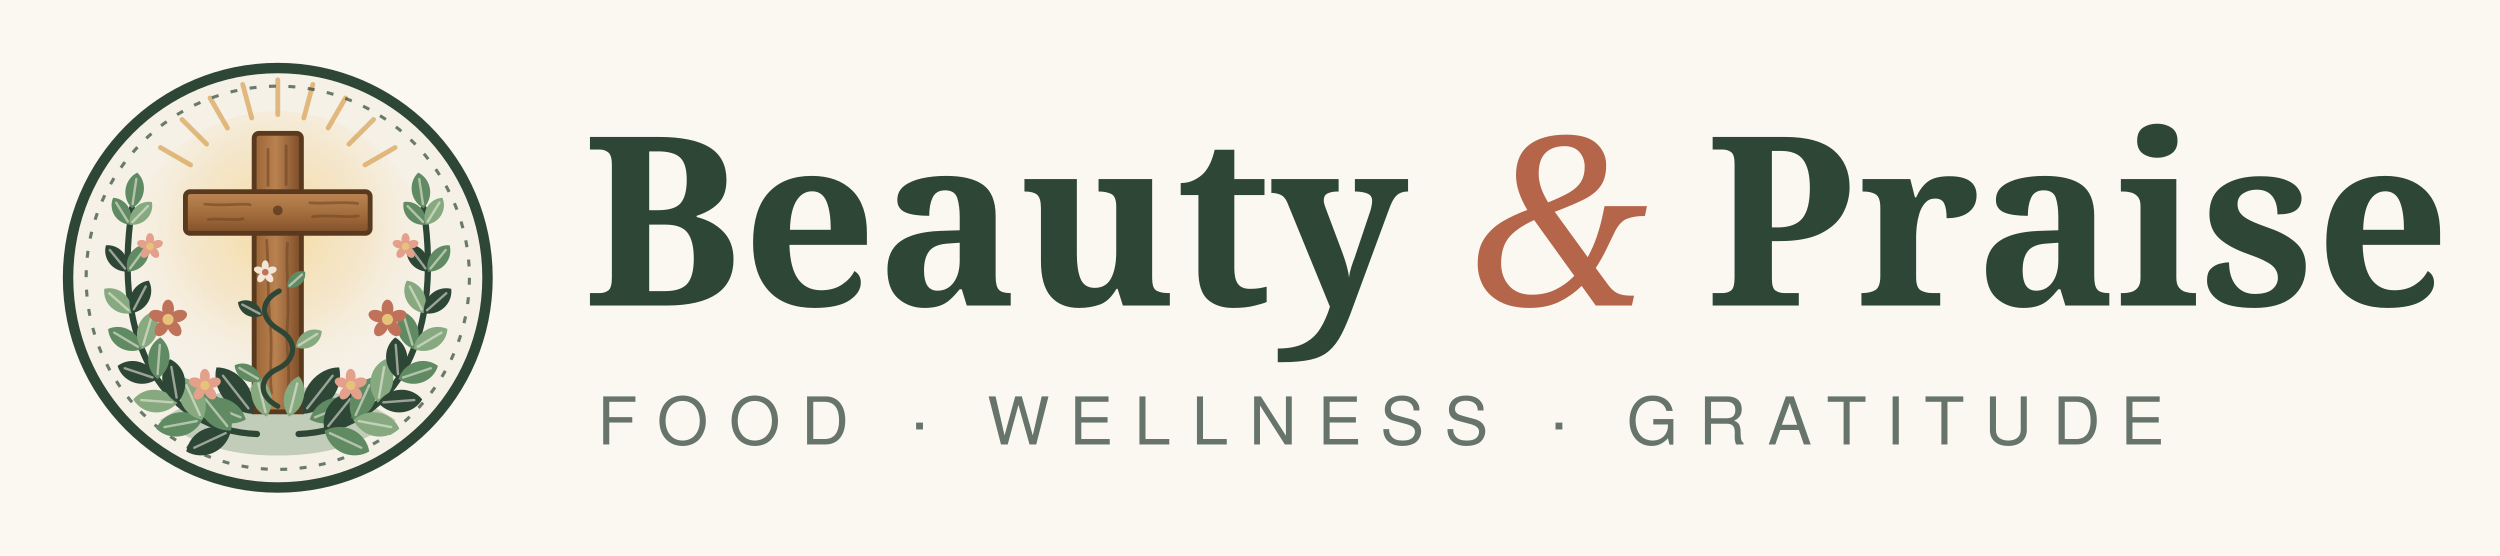
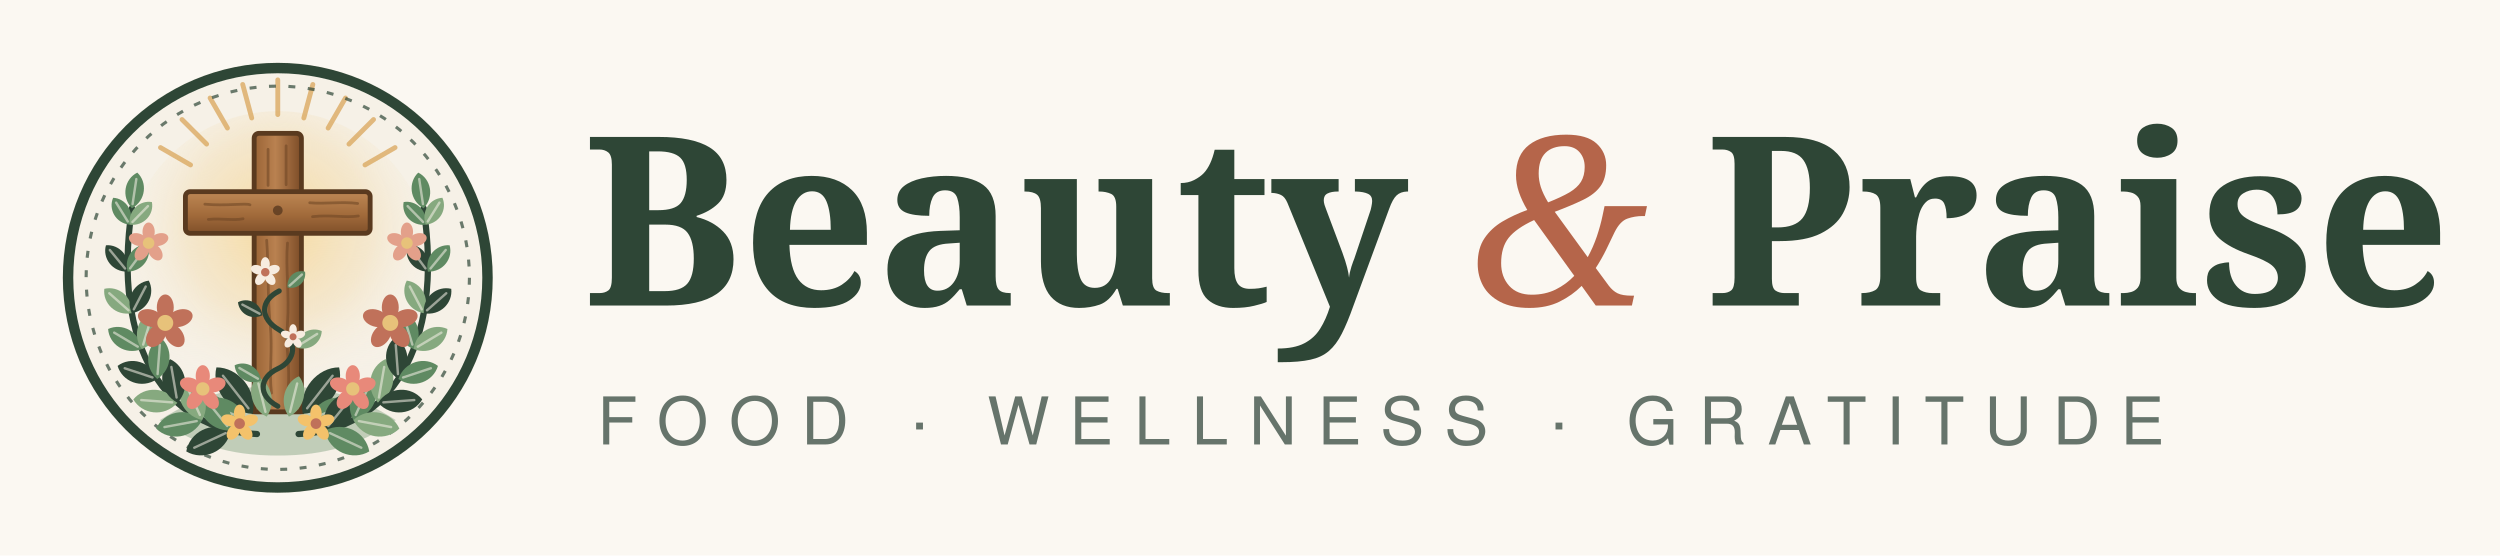
<svg xmlns="http://www.w3.org/2000/svg" viewBox="0 0 360 80" width="720" height="160">
  <rect width="360" height="80" fill="#fbf8f2" />
  <g transform="translate(8 8)">
    <defs>
      <radialGradient id="bpGlow" cx="50%" cy="38%" r="55%">
        <stop offset="0" stop-color="#f7d99a" stop-opacity=".95" />
        <stop offset=".55" stop-color="#f3dfb8" stop-opacity=".55" />
        <stop offset="1" stop-color="#f6f1e7" stop-opacity="0" />
      </radialGradient>
      <linearGradient id="bpWood" x1="0" x2="1" y1="0" y2="0">
        <stop offset="0" stop-color="#9a6436" />
        <stop offset=".45" stop-color="#b98150" />
        <stop offset="1" stop-color="#7c4c27" />
      </linearGradient>
      <linearGradient id="bpWoodH" x1="0" x2="0" y1="0" y2="1">
        <stop offset="0" stop-color="#bd8754" />
        <stop offset=".55" stop-color="#a26b3b" />
        <stop offset="1" stop-color="#80502a" />
      </linearGradient>
    </defs>
    <circle cx="32" cy="32" r="31" fill="#f6f1e7" />
    <circle cx="32" cy="30" r="22" fill="url(#bpGlow)" />
    <path d="M19.44 15.75L15.11 13.25M21.75 12.75L18.21 9.21M24.75 10.44L22.25 6.11M28.25 8.99L26.95 4.16M32 8.5L32 3.5M35.75 8.99L37.05 4.16M39.25 10.44L41.75 6.11M42.25 12.75L45.79 9.21M44.56 15.75L48.89 13.25" stroke="#d9a55a" stroke-width=".7" stroke-linecap="round" opacity=".75" />
    <circle cx="32" cy="32" r="30.2" fill="none" stroke="#2e4636" stroke-width="1.5" />
    <circle cx="32" cy="32" r="27.6" fill="none" stroke="#2e4636" stroke-width=".45" stroke-dasharray="1 1.8" opacity=".7" />
    <path d="M15 52.5C21 48.6 26.5 47.6 32 47.6S43 48.6 49 52.5C44 56 39 57.6 32 57.6S20 56 15 52.5Z" fill="#5f8a62" opacity=".35" />
    <path d="M29.3 11.2h5.4c.4 0 .7.3.7.7v39.4H28.6V11.9c0-.4.3-.7.7-.7Z" fill="url(#bpWood)" stroke="#5a3a1f" stroke-width=".7" />
    <path d="M19.4 19.6h25.2c.4 0 .7.3.7.7v4.6c0 .4-.3.7-.7.7H19.4c-.4 0-.7-.3-.7-.7v-4.6c0-.4.3-.7.7-.7Z" fill="url(#bpWoodH)" stroke="#5a3a1f" stroke-width=".7" />
    <path d="M30.6 13.5v5.2M33.2 13v5.6M30.4 26.6c.3 4 .1 8 .5 12s-.2 7 .2 10M33.4 27c-.3 3.5.3 7.5 0 11.5s.4 6 .1 9.5M21.5 21.4c3 .3 6 -.2 6.5.1M37 23.2c2.6-.3 4.8.2 6.6-.1M22 23.6c1.8-.2 3.6.2 5-.1M36.6 21.2c2.2.2 4.6-.2 6.9.1" stroke="#6b4322" stroke-width=".4" stroke-linecap="round" fill="none" opacity=".55" />
    <circle cx="32" cy="22.3" r=".7" fill="#5a3a1f" opacity=".8" />
    <path transform="translate(28.4 51.6) rotate(-38)" d="M0 0C2.73 -2.38 2.42 -6.63 0 -8.5C-2.42 -6.63 -2.73 -2.38 0 0Z" fill="#2e4636" />
    <path transform="translate(28.4 51.6) rotate(-38)" d="M0 -1.02V-6.97" stroke="#f6f1e7" stroke-width=".35" stroke-linecap="round" opacity=".55" />
    <path transform="translate(35.6 51.6) rotate(38)" d="M0 0C2.73 -2.38 2.42 -6.63 0 -8.5C-2.42 -6.63 -2.73 -2.38 0 0Z" fill="#2e4636" />
    <path transform="translate(35.6 51.6) rotate(38)" d="M0 -1.02V-6.97" stroke="#f6f1e7" stroke-width=".35" stroke-linecap="round" opacity=".55" />
    <path transform="translate(27.4 52.4) rotate(-68)" d="M0 0C2.36 -1.9 2.09 -5.3 0 -6.8C-2.09 -5.3 -2.36 -1.9 0 0Z" fill="#5f8a62" />
    <path transform="translate(27.4 52.4) rotate(-68)" d="M0 -0.82V-5.58" stroke="#f6f1e7" stroke-width=".35" stroke-linecap="round" opacity=".55" />
    <path transform="translate(36.6 52.4) rotate(68)" d="M0 0C2.36 -1.9 2.09 -5.3 0 -6.8C-2.09 -5.3 -2.36 -1.9 0 0Z" fill="#5f8a62" />
    <path transform="translate(36.6 52.4) rotate(68)" d="M0 -0.82V-5.58" stroke="#f6f1e7" stroke-width=".35" stroke-linecap="round" opacity=".55" />
    <path transform="translate(30.4 52) rotate(-14)" d="M0 0C1.98 -1.68 1.76 -4.68 0 -6C-1.76 -4.68 -1.98 -1.68 0 0Z" fill="#86a97f" />
    <path transform="translate(30.4 52) rotate(-14)" d="M0 -0.72V-4.92" stroke="#f6f1e7" stroke-width=".35" stroke-linecap="round" opacity=".55" />
    <path transform="translate(33.6 52) rotate(14)" d="M0 0C1.98 -1.68 1.76 -4.68 0 -6C-1.76 -4.68 -1.98 -1.68 0 0Z" fill="#86a97f" />
    <path transform="translate(33.6 52) rotate(14)" d="M0 -0.72V-4.92" stroke="#f6f1e7" stroke-width=".35" stroke-linecap="round" opacity=".55" />
    <path d="M32 50.5c-3-1.6-2.6-4.2 0-5.4s3-4 .2-5.6-2.8-4.2 0-5.6" fill="none" stroke="#2e4636" stroke-width=".75" stroke-linecap="round" />
    <path transform="translate(29.6 46.8) rotate(-60)" d="M0 0C1.61 -1.23 1.43 -3.43 0 -4.4C-1.43 -3.43 -1.61 -1.23 0 0Z" fill="#5f8a62" />
    <path transform="translate(29.6 46.8) rotate(-60)" d="M0 -0.53V-3.61" stroke="#f6f1e7" stroke-width=".35" stroke-linecap="round" opacity=".55" />
    <path transform="translate(34.6 42) rotate(58)" d="M0 0C1.61 -1.23 1.43 -3.43 0 -4.4C-1.43 -3.43 -1.61 -1.23 0 0Z" fill="#86a97f" />
    <path transform="translate(34.6 42) rotate(58)" d="M0 -0.53V-3.61" stroke="#f6f1e7" stroke-width=".35" stroke-linecap="round" opacity=".55" />
    <path transform="translate(29.8 37.4) rotate(-62)" d="M0 0C1.49 -1.12 1.32 -3.12 0 -4C-1.32 -3.12 -1.49 -1.12 0 0Z" fill="#2e4636" />
    <path transform="translate(29.8 37.4) rotate(-62)" d="M0 -0.48V-3.28" stroke="#f6f1e7" stroke-width=".35" stroke-linecap="round" opacity=".55" />
    <path transform="translate(33.4 33.4) rotate(48)" d="M0 0C1.3 -0.95 1.16 -2.65 0 -3.4C-1.16 -2.65 -1.3 -0.95 0 0Z" fill="#5f8a62" />
    <path transform="translate(33.4 33.4) rotate(48)" d="M0 -0.41V-2.79" stroke="#f6f1e7" stroke-width=".35" stroke-linecap="round" opacity=".55" />
    <path d="M29 54.5C16 54 8 42 11 22" fill="none" stroke="#2e4636" stroke-width=".9" stroke-linecap="round" />
    <path transform="translate(25.26 54.01) rotate(-114.96)" d="M0 0C2.56 -1.99 2.27 -5.54 0 -7.1C-2.27 -5.54 -2.56 -1.99 0 0Z" fill="#2e4636" />
    <path transform="translate(25.26 54.01) rotate(-114.96)" d="M0 -0.85V-5.83" stroke="#f6f1e7" stroke-width=".35" stroke-linecap="round" opacity=".55" />
    <path transform="translate(25.26 54.01) rotate(-38.96)" d="M0 0C2.56 -1.99 2.27 -5.54 0 -7.1C-2.27 -5.54 -2.56 -1.99 0 0Z" fill="#5f8a62" />
    <path transform="translate(25.26 54.01) rotate(-38.96)" d="M0 -0.85V-5.83" stroke="#f6f1e7" stroke-width=".35" stroke-linecap="round" opacity=".55" />
    <path transform="translate(21.12 52.49) rotate(-100.5)" d="M0 0C2.43 -1.89 2.15 -5.26 0 -6.74C-2.15 -5.26 -2.43 -1.89 0 0Z" fill="#5f8a62" />
    <path transform="translate(21.12 52.49) rotate(-100.5)" d="M0 -0.81V-5.53" stroke="#f6f1e7" stroke-width=".35" stroke-linecap="round" opacity=".55" />
    <path transform="translate(21.12 52.49) rotate(-24.5)" d="M0 0C2.43 -1.89 2.15 -5.26 0 -6.74C-2.15 -5.26 -2.43 -1.89 0 0Z" fill="#86a97f" />
    <path transform="translate(21.12 52.49) rotate(-24.5)" d="M0 -0.81V-5.53" stroke="#f6f1e7" stroke-width=".35" stroke-linecap="round" opacity=".55" />
    <path transform="translate(17.56 50) rotate(-85.69)" d="M0 0C2.3 -1.79 2.04 -4.97 0 -6.38C-2.04 -4.97 -2.3 -1.79 0 0Z" fill="#86a97f" />
    <path transform="translate(17.56 50) rotate(-85.69)" d="M0 -0.77V-5.23" stroke="#f6f1e7" stroke-width=".35" stroke-linecap="round" opacity=".55" />
    <path transform="translate(17.56 50) rotate(-9.69)" d="M0 0C2.3 -1.79 2.04 -4.97 0 -6.38C-2.04 -4.97 -2.3 -1.79 0 0Z" fill="#2e4636" />
    <path transform="translate(17.56 50) rotate(-9.69)" d="M0 -0.77V-5.23" stroke="#f6f1e7" stroke-width=".35" stroke-linecap="round" opacity=".55" />
    <path transform="translate(14.64 46.58) rotate(-71.66)" d="M0 0C2.17 -1.68 1.92 -4.69 0 -6.01C-1.92 -4.69 -2.17 -1.68 0 0Z" fill="#2e4636" />
    <path transform="translate(14.64 46.58) rotate(-71.66)" d="M0 -0.72V-4.93" stroke="#f6f1e7" stroke-width=".35" stroke-linecap="round" opacity=".55" />
    <path transform="translate(14.64 46.58) rotate(4.34)" d="M0 0C2.17 -1.68 1.92 -4.69 0 -6.01C-1.92 -4.69 -2.17 -1.68 0 0Z" fill="#5f8a62" />
    <path transform="translate(14.64 46.58) rotate(4.34)" d="M0 -0.72V-4.93" stroke="#f6f1e7" stroke-width=".35" stroke-linecap="round" opacity=".55" />
    <path transform="translate(12.42 42.27) rotate(-59.17)" d="M0 0C2.04 -1.58 1.81 -4.41 0 -5.65C-1.81 -4.41 -2.04 -1.58 0 0Z" fill="#5f8a62" />
    <path transform="translate(12.42 42.27) rotate(-59.17)" d="M0 -0.68V-4.63" stroke="#f6f1e7" stroke-width=".35" stroke-linecap="round" opacity=".55" />
    <path transform="translate(12.42 42.27) rotate(16.83)" d="M0 0C2.04 -1.58 1.81 -4.41 0 -5.65C-1.81 -4.41 -2.04 -1.58 0 0Z" fill="#86a97f" />
    <path transform="translate(12.42 42.27) rotate(16.83)" d="M0 -0.68V-4.63" stroke="#f6f1e7" stroke-width=".35" stroke-linecap="round" opacity=".55" />
    <path transform="translate(10.98 37.1) rotate(-48.46)" d="M0 0C1.9 -1.48 1.69 -4.12 0 -5.29C-1.69 -4.12 -1.9 -1.48 0 0Z" fill="#86a97f" />
    <path transform="translate(10.98 37.1) rotate(-48.46)" d="M0 -0.63V-4.33" stroke="#f6f1e7" stroke-width=".35" stroke-linecap="round" opacity=".55" />
    <path transform="translate(10.98 37.1) rotate(27.54)" d="M0 0C1.9 -1.48 1.69 -4.12 0 -5.29C-1.69 -4.12 -1.9 -1.48 0 0Z" fill="#2e4636" />
    <path transform="translate(10.98 37.1) rotate(27.54)" d="M0 -0.63V-4.33" stroke="#f6f1e7" stroke-width=".35" stroke-linecap="round" opacity=".55" />
    <path transform="translate(10.38 31.12) rotate(-39.4)" d="M0 0C1.77 -1.38 1.57 -3.84 0 -4.92C-1.57 -3.84 -1.77 -1.38 0 0Z" fill="#2e4636" />
    <path transform="translate(10.38 31.12) rotate(-39.4)" d="M0 -0.59V-4.04" stroke="#f6f1e7" stroke-width=".35" stroke-linecap="round" opacity=".55" />
    <path transform="translate(10.38 31.12) rotate(36.6)" d="M0 0C1.77 -1.38 1.57 -3.84 0 -4.92C-1.57 -3.84 -1.77 -1.38 0 0Z" fill="#5f8a62" />
    <path transform="translate(10.38 31.12) rotate(36.6)" d="M0 -0.59V-4.04" stroke="#f6f1e7" stroke-width=".35" stroke-linecap="round" opacity=".55" />
    <path transform="translate(10.69 24.36) rotate(-31.72)" d="M0 0C1.64 -1.28 1.46 -3.56 0 -4.56C-1.46 -3.56 -1.64 -1.28 0 0Z" fill="#5f8a62" />
    <path transform="translate(10.69 24.36) rotate(-31.72)" d="M0 -0.55V-3.74" stroke="#f6f1e7" stroke-width=".35" stroke-linecap="round" opacity=".55" />
    <path transform="translate(10.69 24.36) rotate(44.28)" d="M0 0C1.64 -1.28 1.46 -3.56 0 -4.56C-1.46 -3.56 -1.64 -1.28 0 0Z" fill="#86a97f" />
    <path transform="translate(10.69 24.36) rotate(44.28)" d="M0 -0.55V-3.74" stroke="#f6f1e7" stroke-width=".35" stroke-linecap="round" opacity=".55" />
    <path transform="translate(11 22) rotate(8.53)" d="M0 0C1.86 -1.46 1.65 -4.06 0 -5.2C-1.65 -4.06 -1.86 -1.46 0 0Z" fill="#5f8a62" />
    <path transform="translate(11 22) rotate(8.53)" d="M0 -0.62V-4.26" stroke="#f6f1e7" stroke-width=".35" stroke-linecap="round" opacity=".55" />
    <path d="M35 54.5C48 54 56 42 53 22" fill="none" stroke="#2e4636" stroke-width=".9" stroke-linecap="round" />
    <path transform="translate(38.74 54.01) rotate(38.96)" d="M0 0C2.56 -1.99 2.27 -5.54 0 -7.1C-2.27 -5.54 -2.56 -1.99 0 0Z" fill="#2e4636" />
    <path transform="translate(38.74 54.01) rotate(38.96)" d="M0 -0.85V-5.83" stroke="#f6f1e7" stroke-width=".35" stroke-linecap="round" opacity=".55" />
    <path transform="translate(38.74 54.01) rotate(114.96)" d="M0 0C2.56 -1.99 2.27 -5.54 0 -7.1C-2.27 -5.54 -2.56 -1.99 0 0Z" fill="#5f8a62" />
    <path transform="translate(38.74 54.01) rotate(114.96)" d="M0 -0.85V-5.83" stroke="#f6f1e7" stroke-width=".35" stroke-linecap="round" opacity=".55" />
    <path transform="translate(42.88 52.49) rotate(24.5)" d="M0 0C2.43 -1.89 2.15 -5.26 0 -6.74C-2.15 -5.26 -2.43 -1.89 0 0Z" fill="#5f8a62" />
    <path transform="translate(42.88 52.49) rotate(24.5)" d="M0 -0.81V-5.53" stroke="#f6f1e7" stroke-width=".35" stroke-linecap="round" opacity=".55" />
    <path transform="translate(42.88 52.49) rotate(100.5)" d="M0 0C2.43 -1.89 2.15 -5.26 0 -6.74C-2.15 -5.26 -2.43 -1.89 0 0Z" fill="#86a97f" />
    <path transform="translate(42.88 52.49) rotate(100.5)" d="M0 -0.81V-5.53" stroke="#f6f1e7" stroke-width=".35" stroke-linecap="round" opacity=".55" />
    <path transform="translate(46.44 50) rotate(9.69)" d="M0 0C2.3 -1.79 2.04 -4.97 0 -6.38C-2.04 -4.97 -2.3 -1.79 0 0Z" fill="#86a97f" />
    <path transform="translate(46.44 50) rotate(9.69)" d="M0 -0.77V-5.23" stroke="#f6f1e7" stroke-width=".35" stroke-linecap="round" opacity=".55" />
    <path transform="translate(46.44 50) rotate(85.69)" d="M0 0C2.3 -1.79 2.04 -4.97 0 -6.38C-2.04 -4.97 -2.3 -1.79 0 0Z" fill="#2e4636" />
    <path transform="translate(46.44 50) rotate(85.69)" d="M0 -0.77V-5.23" stroke="#f6f1e7" stroke-width=".35" stroke-linecap="round" opacity=".55" />
    <path transform="translate(49.36 46.58) rotate(-4.34)" d="M0 0C2.17 -1.68 1.92 -4.69 0 -6.01C-1.92 -4.69 -2.17 -1.68 0 0Z" fill="#2e4636" />
    <path transform="translate(49.36 46.58) rotate(-4.34)" d="M0 -0.72V-4.93" stroke="#f6f1e7" stroke-width=".35" stroke-linecap="round" opacity=".55" />
    <path transform="translate(49.36 46.58) rotate(71.66)" d="M0 0C2.17 -1.68 1.92 -4.69 0 -6.01C-1.92 -4.69 -2.17 -1.68 0 0Z" fill="#5f8a62" />
    <path transform="translate(49.36 46.58) rotate(71.66)" d="M0 -0.72V-4.93" stroke="#f6f1e7" stroke-width=".35" stroke-linecap="round" opacity=".55" />
    <path transform="translate(51.58 42.27) rotate(-16.83)" d="M0 0C2.04 -1.58 1.81 -4.41 0 -5.65C-1.81 -4.41 -2.04 -1.58 0 0Z" fill="#5f8a62" />
    <path transform="translate(51.58 42.27) rotate(-16.83)" d="M0 -0.68V-4.63" stroke="#f6f1e7" stroke-width=".35" stroke-linecap="round" opacity=".55" />
    <path transform="translate(51.58 42.27) rotate(59.17)" d="M0 0C2.04 -1.58 1.81 -4.41 0 -5.65C-1.81 -4.41 -2.04 -1.58 0 0Z" fill="#86a97f" />
    <path transform="translate(51.58 42.27) rotate(59.17)" d="M0 -0.68V-4.63" stroke="#f6f1e7" stroke-width=".35" stroke-linecap="round" opacity=".55" />
    <path transform="translate(53.02 37.1) rotate(-27.54)" d="M0 0C1.9 -1.48 1.69 -4.12 0 -5.29C-1.69 -4.12 -1.9 -1.48 0 0Z" fill="#86a97f" />
    <path transform="translate(53.02 37.1) rotate(-27.54)" d="M0 -0.63V-4.33" stroke="#f6f1e7" stroke-width=".35" stroke-linecap="round" opacity=".55" />
    <path transform="translate(53.02 37.1) rotate(48.46)" d="M0 0C1.9 -1.48 1.69 -4.12 0 -5.29C-1.69 -4.12 -1.9 -1.48 0 0Z" fill="#2e4636" />
    <path transform="translate(53.02 37.1) rotate(48.46)" d="M0 -0.63V-4.33" stroke="#f6f1e7" stroke-width=".35" stroke-linecap="round" opacity=".55" />
    <path transform="translate(53.62 31.12) rotate(-36.6)" d="M0 0C1.77 -1.38 1.57 -3.84 0 -4.92C-1.57 -3.84 -1.77 -1.38 0 0Z" fill="#2e4636" />
    <path transform="translate(53.62 31.12) rotate(-36.6)" d="M0 -0.59V-4.04" stroke="#f6f1e7" stroke-width=".35" stroke-linecap="round" opacity=".55" />
    <path transform="translate(53.62 31.12) rotate(39.4)" d="M0 0C1.77 -1.38 1.57 -3.84 0 -4.92C-1.57 -3.84 -1.77 -1.38 0 0Z" fill="#5f8a62" />
    <path transform="translate(53.62 31.12) rotate(39.4)" d="M0 -0.59V-4.04" stroke="#f6f1e7" stroke-width=".35" stroke-linecap="round" opacity=".55" />
    <path transform="translate(53.31 24.36) rotate(-44.28)" d="M0 0C1.64 -1.28 1.46 -3.56 0 -4.56C-1.46 -3.56 -1.64 -1.28 0 0Z" fill="#5f8a62" />
    <path transform="translate(53.31 24.36) rotate(-44.28)" d="M0 -0.55V-3.74" stroke="#f6f1e7" stroke-width=".35" stroke-linecap="round" opacity=".55" />
    <path transform="translate(53.31 24.36) rotate(31.72)" d="M0 0C1.64 -1.28 1.46 -3.56 0 -4.56C-1.46 -3.56 -1.64 -1.28 0 0Z" fill="#86a97f" />
    <path transform="translate(53.31 24.36) rotate(31.72)" d="M0 -0.55V-3.74" stroke="#f6f1e7" stroke-width=".35" stroke-linecap="round" opacity=".55" />
    <path transform="translate(53 22) rotate(-8.53)" d="M0 0C1.86 -1.46 1.65 -4.06 0 -5.2C-1.65 -4.06 -1.86 -1.46 0 0Z" fill="#5f8a62" />
    <path transform="translate(53 22) rotate(-8.53)" d="M0 -0.62V-4.26" stroke="#f6f1e7" stroke-width=".35" stroke-linecap="round" opacity=".55" />
-     <ellipse cx="16.2" cy="36.45" rx="1.3" ry="0.85" transform="rotate(-90 16.2 36.45)" fill="#c0715a" />
-     <ellipse cx="17.67" cy="37.52" rx="1.3" ry="0.85" transform="rotate(-18 17.67 37.52)" fill="#c0715a" />
-     <ellipse cx="17.11" cy="39.25" rx="1.3" ry="0.85" transform="rotate(54 17.11 39.25)" fill="#c0715a" />
-     <ellipse cx="15.29" cy="39.25" rx="1.3" ry="0.85" transform="rotate(126 15.29 39.25)" fill="#c0715a" />
-     <ellipse cx="14.73" cy="37.52" rx="1.3" ry="0.85" transform="rotate(198 14.73 37.52)" fill="#c0715a" />
-     <circle cx="16.2" cy="38" r="0.8" fill="#e7c27a" />
-     <ellipse cx="47.8" cy="36.45" rx="1.3" ry="0.85" transform="rotate(-90 47.8 36.45)" fill="#c0715a" />
-     <ellipse cx="49.27" cy="37.52" rx="1.3" ry="0.85" transform="rotate(-18 49.27 37.52)" fill="#c0715a" />
-     <ellipse cx="48.71" cy="39.25" rx="1.3" ry="0.85" transform="rotate(54 48.71 39.25)" fill="#c0715a" />
-     <ellipse cx="46.89" cy="39.25" rx="1.3" ry="0.85" transform="rotate(126 46.89 39.25)" fill="#c0715a" />
-     <ellipse cx="46.33" cy="37.52" rx="1.3" ry="0.85" transform="rotate(198 46.33 37.52)" fill="#c0715a" />
-     <circle cx="47.8" cy="38" r="0.8" fill="#e7c27a" />
-     <ellipse cx="21.5" cy="46.2" rx="1.09" ry="0.71" transform="rotate(-90 21.5 46.2)" fill="#e3a08a" />
-     <ellipse cx="22.74" cy="47.1" rx="1.09" ry="0.71" transform="rotate(-18 22.74 47.1)" fill="#e3a08a" />
-     <ellipse cx="22.27" cy="48.55" rx="1.09" ry="0.71" transform="rotate(54 22.27 48.55)" fill="#e3a08a" />
-     <ellipse cx="20.73" cy="48.55" rx="1.09" ry="0.71" transform="rotate(126 20.73 48.55)" fill="#e3a08a" />
-     <ellipse cx="20.26" cy="47.1" rx="1.09" ry="0.71" transform="rotate(198 20.26 47.1)" fill="#e3a08a" />
-     <circle cx="21.5" cy="47.5" r="0.67" fill="#e7c27a" />
-     <ellipse cx="42.5" cy="46.2" rx="1.09" ry="0.71" transform="rotate(-90 42.5 46.2)" fill="#e3a08a" />
-     <ellipse cx="43.74" cy="47.1" rx="1.09" ry="0.71" transform="rotate(-18 43.74 47.1)" fill="#e3a08a" />
-     <ellipse cx="43.27" cy="48.55" rx="1.09" ry="0.71" transform="rotate(54 43.27 48.55)" fill="#e3a08a" />
-     <ellipse cx="41.73" cy="48.55" rx="1.09" ry="0.71" transform="rotate(126 41.73 48.55)" fill="#e3a08a" />
-     <ellipse cx="41.26" cy="47.1" rx="1.09" ry="0.71" transform="rotate(198 41.26 47.1)" fill="#e3a08a" />
-     <circle cx="42.5" cy="47.5" r="0.67" fill="#e7c27a" />
-     <ellipse cx="13.6" cy="26.45" rx="0.88" ry="0.58" transform="rotate(-90 13.6 26.45)" fill="#e3a08a" />
-     <ellipse cx="14.6" cy="27.17" rx="0.88" ry="0.58" transform="rotate(-18 14.6 27.17)" fill="#e3a08a" />
-     <ellipse cx="14.22" cy="28.35" rx="0.88" ry="0.58" transform="rotate(54 14.22 28.35)" fill="#e3a08a" />
-     <ellipse cx="12.98" cy="28.35" rx="0.88" ry="0.58" transform="rotate(126 12.98 28.35)" fill="#e3a08a" />
-     <ellipse cx="12.6" cy="27.17" rx="0.88" ry="0.58" transform="rotate(198 12.6 27.17)" fill="#e3a08a" />
-     <circle cx="13.6" cy="27.5" r="0.54" fill="#e7c27a" />
-     <ellipse cx="50.4" cy="26.45" rx="0.88" ry="0.58" transform="rotate(-90 50.4 26.45)" fill="#e3a08a" />
-     <ellipse cx="51.4" cy="27.17" rx="0.88" ry="0.58" transform="rotate(-18 51.4 27.17)" fill="#e3a08a" />
-     <ellipse cx="51.02" cy="28.35" rx="0.88" ry="0.58" transform="rotate(54 51.02 28.35)" fill="#e3a08a" />
-     <ellipse cx="49.78" cy="28.35" rx="0.88" ry="0.58" transform="rotate(126 49.78 28.35)" fill="#e3a08a" />
-     <ellipse cx="49.4" cy="27.17" rx="0.88" ry="0.58" transform="rotate(198 49.4 27.17)" fill="#e3a08a" />
-     <circle cx="50.4" cy="27.5" r="0.54" fill="#e7c27a" />
-     <ellipse cx="30.2" cy="30.27" rx="0.78" ry="0.51" transform="rotate(-90 30.2 30.27)" fill="#f2e6d6" />
-     <ellipse cx="31.08" cy="30.91" rx="0.78" ry="0.51" transform="rotate(-18 31.08 30.91)" fill="#f2e6d6" />
-     <ellipse cx="30.75" cy="31.95" rx="0.78" ry="0.51" transform="rotate(54 30.75 31.95)" fill="#f2e6d6" />
-     <ellipse cx="29.65" cy="31.95" rx="0.78" ry="0.51" transform="rotate(126 29.65 31.95)" fill="#f2e6d6" />
-     <ellipse cx="29.32" cy="30.91" rx="0.78" ry="0.51" transform="rotate(198 29.32 30.91)" fill="#f2e6d6" />
-     <circle cx="30.2" cy="31.2" r="0.48" fill="#c0715a" />
+     <ellipse cx="15.8" cy="36.27" rx="1.87" ry="1.22" transform="rotate(-90 15.8 36.27)" fill="#c0715a" />
+     <ellipse cx="17.92" cy="37.81" rx="1.87" ry="1.22" transform="rotate(-18 17.92 37.81)" fill="#c0715a" />
+     <ellipse cx="17.11" cy="40.31" rx="1.87" ry="1.22" transform="rotate(54 17.11 40.31)" fill="#c0715a" />
+     <ellipse cx="14.49" cy="40.31" rx="1.87" ry="1.22" transform="rotate(126 14.49 40.31)" fill="#c0715a" />
+     <ellipse cx="13.68" cy="37.81" rx="1.87" ry="1.22" transform="rotate(198 13.68 37.81)" fill="#c0715a" />
+     <circle cx="15.8" cy="38.5" r="1.15" fill="#e7c27a" />
+     <ellipse cx="48.2" cy="36.27" rx="1.87" ry="1.22" transform="rotate(-90 48.2 36.27)" fill="#c0715a" />
+     <ellipse cx="50.32" cy="37.81" rx="1.87" ry="1.22" transform="rotate(-18 50.32 37.81)" fill="#c0715a" />
+     <ellipse cx="49.51" cy="40.31" rx="1.87" ry="1.22" transform="rotate(54 49.51 40.31)" fill="#c0715a" />
+     <ellipse cx="46.89" cy="40.31" rx="1.87" ry="1.22" transform="rotate(126 46.89 40.31)" fill="#c0715a" />
+     <ellipse cx="46.08" cy="37.81" rx="1.87" ry="1.22" transform="rotate(198 46.08 37.81)" fill="#c0715a" />
+     <circle cx="48.2" cy="38.5" r="1.15" fill="#e7c27a" />
+     <ellipse cx="21.2" cy="46.14" rx="1.56" ry="1.02" transform="rotate(-90 21.2 46.14)" fill="#e8897a" />
+     <ellipse cx="22.97" cy="47.43" rx="1.56" ry="1.02" transform="rotate(-18 22.97 47.43)" fill="#e8897a" />
+     <ellipse cx="22.29" cy="49.5" rx="1.56" ry="1.02" transform="rotate(54 22.29 49.5)" fill="#e8897a" />
+     <ellipse cx="20.11" cy="49.5" rx="1.56" ry="1.02" transform="rotate(126 20.11 49.5)" fill="#e8897a" />
+     <ellipse cx="19.43" cy="47.43" rx="1.56" ry="1.02" transform="rotate(198 19.43 47.43)" fill="#e8897a" />
+     <circle cx="21.2" cy="48" r="0.96" fill="#e7c27a" />
+     <ellipse cx="42.8" cy="46.14" rx="1.56" ry="1.02" transform="rotate(-90 42.8 46.14)" fill="#e8897a" />
+     <ellipse cx="44.57" cy="47.43" rx="1.56" ry="1.02" transform="rotate(-18 44.57 47.43)" fill="#e8897a" />
+     <ellipse cx="43.89" cy="49.5" rx="1.56" ry="1.02" transform="rotate(54 43.89 49.5)" fill="#e8897a" />
+     <ellipse cx="41.71" cy="49.5" rx="1.56" ry="1.02" transform="rotate(126 41.71 49.5)" fill="#e8897a" />
+     <ellipse cx="41.03" cy="47.43" rx="1.56" ry="1.02" transform="rotate(198 41.03 47.43)" fill="#e8897a" />
+     <circle cx="42.8" cy="48" r="0.96" fill="#e7c27a" />
+     <ellipse cx="13.4" cy="25.39" rx="1.35" ry="0.88" transform="rotate(-90 13.4 25.39)" fill="#e3a08a" />
+     <ellipse cx="14.93" cy="26.5" rx="1.35" ry="0.88" transform="rotate(-18 14.93 26.5)" fill="#e3a08a" />
+     <ellipse cx="14.35" cy="28.3" rx="1.35" ry="0.88" transform="rotate(54 14.35 28.3)" fill="#e3a08a" />
+     <ellipse cx="12.45" cy="28.3" rx="1.35" ry="0.88" transform="rotate(126 12.45 28.3)" fill="#e3a08a" />
+     <ellipse cx="11.87" cy="26.5" rx="1.35" ry="0.88" transform="rotate(198 11.87 26.5)" fill="#e3a08a" />
+     <circle cx="13.4" cy="27" r="0.83" fill="#e7c27a" />
+     <ellipse cx="50.6" cy="25.39" rx="1.35" ry="0.88" transform="rotate(-90 50.6 25.39)" fill="#e3a08a" />
+     <ellipse cx="52.13" cy="26.5" rx="1.35" ry="0.88" transform="rotate(-18 52.13 26.5)" fill="#e3a08a" />
+     <ellipse cx="51.55" cy="28.3" rx="1.35" ry="0.88" transform="rotate(54 51.55 28.3)" fill="#e3a08a" />
+     <ellipse cx="49.65" cy="28.3" rx="1.35" ry="0.88" transform="rotate(126 49.65 28.3)" fill="#e3a08a" />
+     <ellipse cx="49.07" cy="26.5" rx="1.35" ry="0.88" transform="rotate(198 49.07 26.5)" fill="#e3a08a" />
+     <circle cx="50.6" cy="27" r="0.83" fill="#e7c27a" />
+     <ellipse cx="26.5" cy="51.51" rx="1.25" ry="0.82" transform="rotate(-90 26.5 51.51)" fill="#f4c26b" />
+     <ellipse cx="27.92" cy="52.54" rx="1.25" ry="0.82" transform="rotate(-18 27.92 52.54)" fill="#f4c26b" />
+     <ellipse cx="27.37" cy="54.2" rx="1.25" ry="0.82" transform="rotate(54 27.37 54.2)" fill="#f4c26b" />
+     <ellipse cx="25.63" cy="54.2" rx="1.25" ry="0.82" transform="rotate(126 25.63 54.2)" fill="#f4c26b" />
+     <ellipse cx="25.08" cy="52.54" rx="1.25" ry="0.82" transform="rotate(198 25.08 52.54)" fill="#f4c26b" />
+     <circle cx="26.5" cy="53" r="0.77" fill="#c0715a" />
+     <ellipse cx="37.5" cy="51.51" rx="1.25" ry="0.82" transform="rotate(-90 37.5 51.51)" fill="#f4c26b" />
+     <ellipse cx="38.92" cy="52.54" rx="1.25" ry="0.82" transform="rotate(-18 38.92 52.54)" fill="#f4c26b" />
+     <ellipse cx="38.37" cy="54.2" rx="1.25" ry="0.82" transform="rotate(54 38.37 54.2)" fill="#f4c26b" />
+     <ellipse cx="36.63" cy="54.2" rx="1.25" ry="0.82" transform="rotate(126 36.63 54.2)" fill="#f4c26b" />
+     <ellipse cx="36.08" cy="52.54" rx="1.25" ry="0.82" transform="rotate(198 36.08 52.54)" fill="#f4c26b" />
+     <circle cx="37.5" cy="53" r="0.77" fill="#c0715a" />
+     <ellipse cx="30.2" cy="30.02" rx="0.99" ry="0.65" transform="rotate(-90 30.2 30.02)" fill="#f7ece0" />
+     <ellipse cx="31.32" cy="30.84" rx="0.99" ry="0.65" transform="rotate(-18 31.32 30.84)" fill="#f7ece0" />
+     <ellipse cx="30.89" cy="32.15" rx="0.99" ry="0.65" transform="rotate(54 30.89 32.15)" fill="#f7ece0" />
+     <ellipse cx="29.51" cy="32.15" rx="0.99" ry="0.65" transform="rotate(126 29.51 32.15)" fill="#f7ece0" />
+     <ellipse cx="29.08" cy="30.84" rx="0.99" ry="0.65" transform="rotate(198 29.08 30.84)" fill="#f7ece0" />
+     <circle cx="30.2" cy="31.2" r="0.61" fill="#c0715a" />
+     <ellipse cx="34.2" cy="39.51" rx="0.83" ry="0.54" transform="rotate(-90 34.2 39.51)" fill="#f7ece0" />
+     <ellipse cx="35.14" cy="40.19" rx="0.83" ry="0.54" transform="rotate(-18 35.14 40.19)" fill="#f7ece0" />
+     <ellipse cx="34.78" cy="41.3" rx="0.83" ry="0.54" transform="rotate(54 34.78 41.3)" fill="#f7ece0" />
+     <ellipse cx="33.62" cy="41.3" rx="0.83" ry="0.54" transform="rotate(126 33.62 41.3)" fill="#f7ece0" />
+     <ellipse cx="33.26" cy="40.19" rx="0.83" ry="0.54" transform="rotate(198 33.26 40.19)" fill="#f7ece0" />
+     <circle cx="34.2" cy="40.5" r="0.51" fill="#c0715a" />
  </g>
  <text x="84" y="44" font-family="'Cormorant Garamond', Georgia, serif" font-size="34" font-weight="600" fill="#2e4636">Beauty <tspan fill="#b5654a" font-style="italic" font-weight="500">&amp;</tspan> Praise</text>
  <text x="86" y="64" font-family="'Jost', Helvetica, Arial, sans-serif" font-size="9.5" letter-spacing="3" fill="#66746b">FOOD · WELLNESS · GRATITUDE</text>
</svg>
